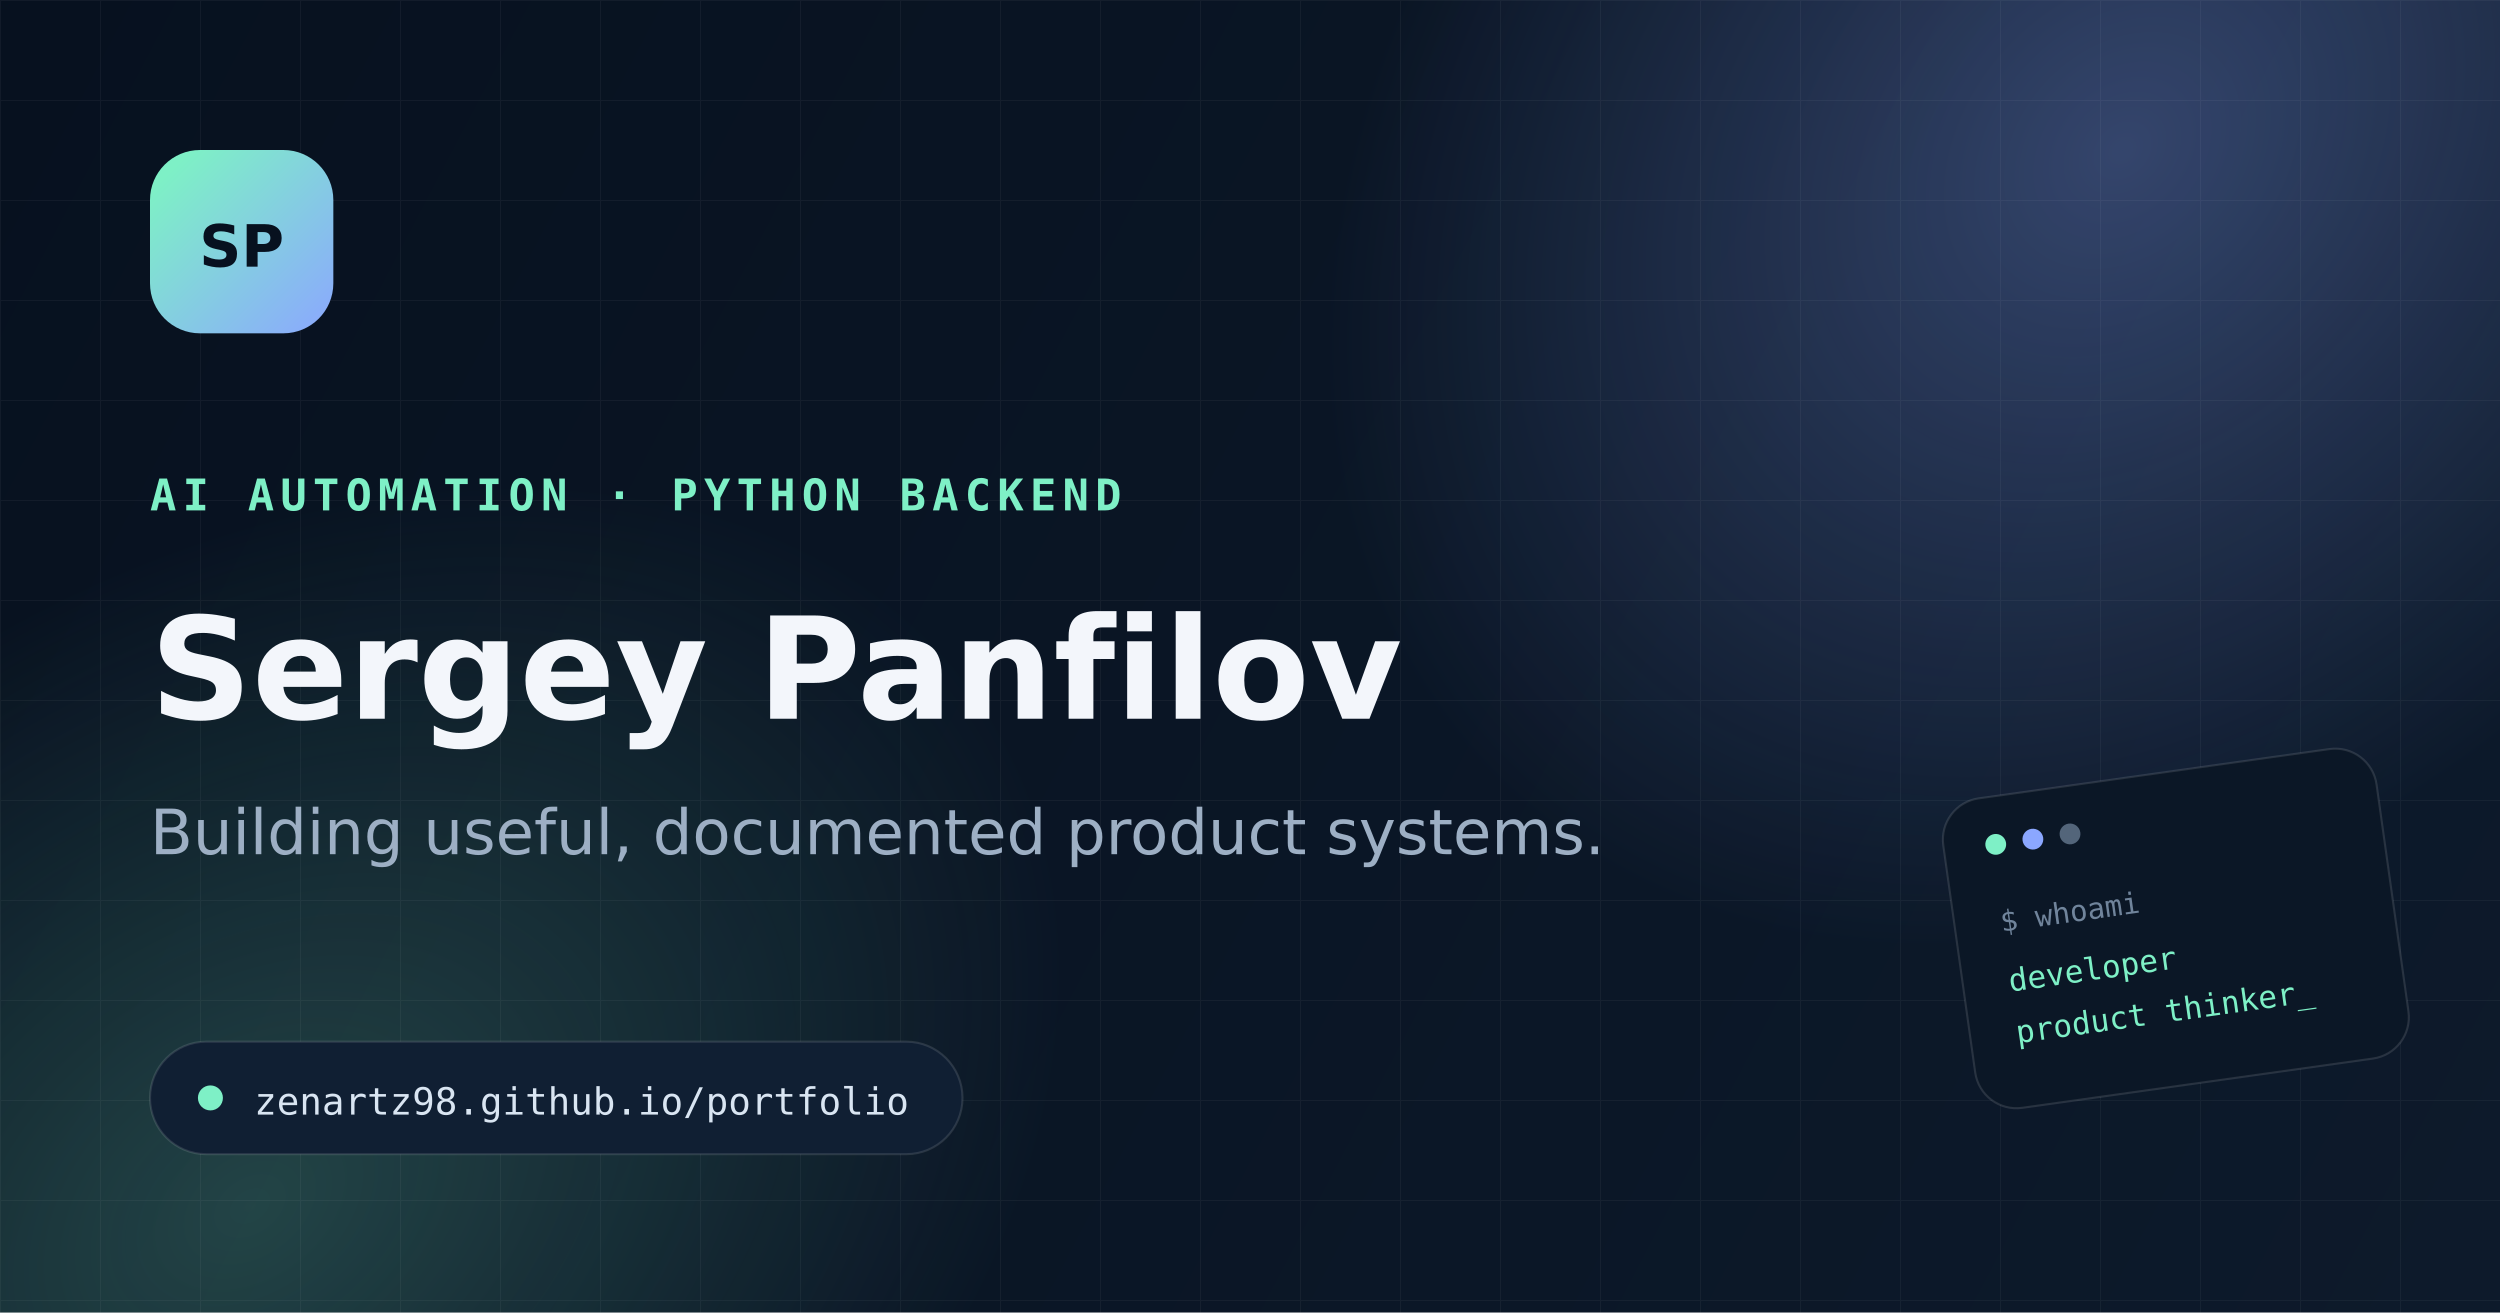
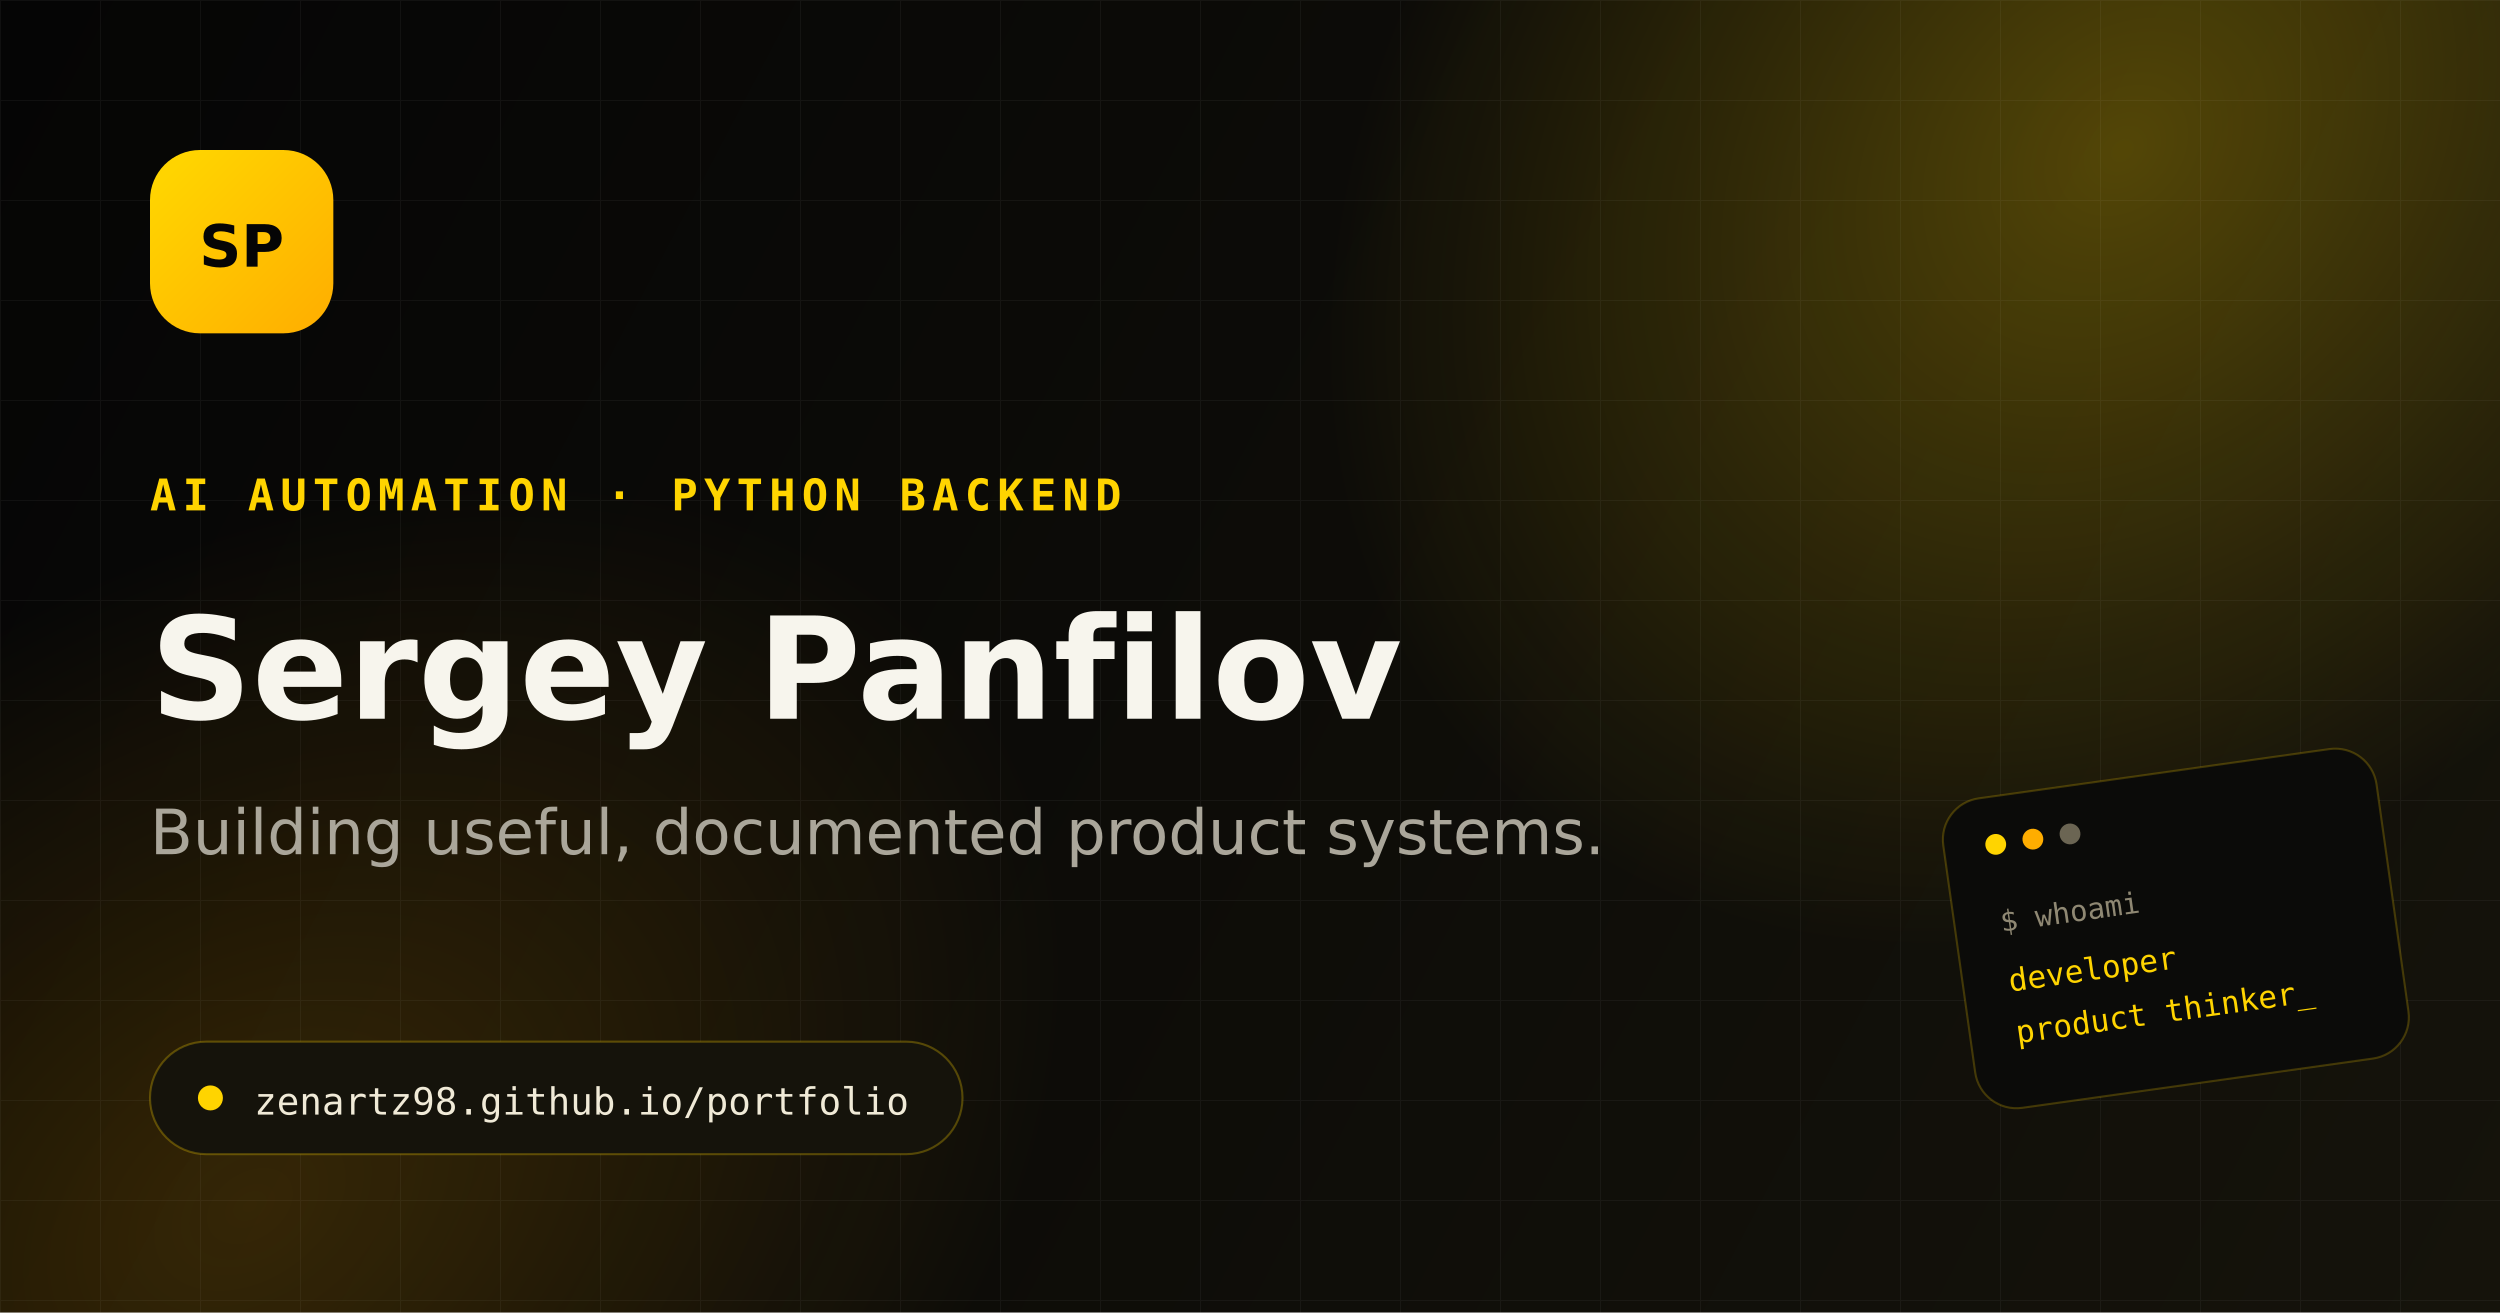
<svg xmlns="http://www.w3.org/2000/svg" width="1200" height="630" viewBox="0 0 1200 630">
  <defs>
    <linearGradient id="bg" x1="0" y1="0" x2="1200" y2="630" gradientUnits="userSpaceOnUse">
-       <stop stop-color="#07111f" />
-       <stop offset="1" stop-color="#0d1a2b" />
+       <stop stop-color="#050505" />
+       <stop offset="1" stop-color="#15130b" />
    </linearGradient>
    <radialGradient id="glowA" cx="0" cy="0" r="1" gradientTransform="translate(1020 70) rotate(135) scale(430 330)" gradientUnits="userSpaceOnUse">
-       <stop stop-color="#8ba7ff" stop-opacity=".32" />
-       <stop offset="1" stop-color="#8ba7ff" stop-opacity="0" />
+       <stop stop-color="#ffd400" stop-opacity=".28" />
+       <stop offset="1" stop-color="#ffd400" stop-opacity="0" />
    </radialGradient>
    <radialGradient id="glowB" cx="0" cy="0" r="1" gradientTransform="translate(120 580) rotate(-35) scale(430 300)" gradientUnits="userSpaceOnUse">
-       <stop stop-color="#7ef0c6" stop-opacity=".22" />
-       <stop offset="1" stop-color="#7ef0c6" stop-opacity="0" />
+       <stop stop-color="#ffad00" stop-opacity=".18" />
+       <stop offset="1" stop-color="#ffad00" stop-opacity="0" />
    </radialGradient>
    <pattern id="grid" width="48" height="48" patternUnits="userSpaceOnUse">
      <path d="M48 0H0V48" fill="none" stroke="#ffffff" stroke-opacity=".045" />
    </pattern>
    <linearGradient id="accent" x1="84" y1="80" x2="162" y2="158" gradientUnits="userSpaceOnUse">
-       <stop stop-color="#7ef0c6" />
-       <stop offset="1" stop-color="#8ba7ff" />
+       <stop stop-color="#ffd400" />
+       <stop offset="1" stop-color="#ffad00" />
    </linearGradient>
  </defs>
  <rect width="1200" height="630" fill="url(#bg)" />
  <rect width="1200" height="630" fill="url(#glowA)" />
  <rect width="1200" height="630" fill="url(#glowB)" />
  <rect width="1200" height="630" fill="url(#grid)" />
  <rect x="72" y="72" width="88" height="88" rx="24" fill="url(#accent)" />
-   <text x="116" y="128" text-anchor="middle" fill="#07111f" font-family="DejaVu Sans, Arial, sans-serif" font-weight="800" font-size="28">SP</text>
-   <text x="72" y="245" fill="#7ef0c6" font-family="DejaVu Sans Mono, Consolas, monospace" font-size="21" font-weight="700" letter-spacing="3">AI AUTOMATION · PYTHON BACKEND</text>
-   <text x="72" y="345" fill="#f3f6fb" font-family="DejaVu Sans, Arial, sans-serif" font-size="68" font-weight="750">Sergey Panfilov</text>
-   <text x="72" y="410" fill="#9dafc4" font-family="DejaVu Sans, Arial, sans-serif" font-size="30">Building useful, documented product systems.</text>
+   <text x="116" y="128" text-anchor="middle" fill="#050505" font-family="DejaVu Sans, Arial, sans-serif" font-weight="800" font-size="28">SP</text>
+   <text x="72" y="245" fill="#ffd400" font-family="DejaVu Sans Mono, Consolas, monospace" font-size="21" font-weight="700" letter-spacing="3">AI AUTOMATION · PYTHON BACKEND</text>
+   <text x="72" y="345" fill="#f7f5ed" font-family="DejaVu Sans, Arial, sans-serif" font-size="68" font-weight="750">Sergey Panfilov</text>
+   <text x="72" y="410" fill="#aaa69a" font-family="DejaVu Sans, Arial, sans-serif" font-size="30">Building useful, documented product systems.</text>
  <g transform="translate(72 500)">
-     <rect width="390" height="54" rx="27" fill="#101f33" stroke="#ffffff" stroke-opacity=".12" />
-     <circle cx="29" cy="27" r="6" fill="#7ef0c6" />
-     <text x="50" y="35" fill="#d9e5f2" font-family="DejaVu Sans Mono, Consolas, monospace" font-size="18">zenartz98.github.io/portfolio</text>
+     <rect width="390" height="54" rx="27" fill="#15130b" stroke="#ffd400" stroke-opacity=".28" />
+     <circle cx="29" cy="27" r="6" fill="#ffd400" />
+     <text x="50" y="35" fill="#f0ead7" font-family="DejaVu Sans Mono, Consolas, monospace" font-size="18">zenartz98.github.io/portfolio</text>
  </g>
  <g transform="translate(930 386) rotate(-8)">
-     <rect width="210" height="150" rx="20" fill="#0b1726" stroke="#ffffff" stroke-opacity=".12" />
-     <circle cx="25" cy="23" r="5" fill="#7ef0c6" />
-     <circle cx="43" cy="23" r="5" fill="#8ba7ff" />
-     <circle cx="61" cy="23" r="5" fill="#53657a" />
-     <text x="22" y="65" fill="#70849b" font-family="DejaVu Sans Mono, Consolas, monospace" font-size="14">$ whoami</text>
-     <text x="22" y="94" fill="#7ef0c6" font-family="DejaVu Sans Mono, Consolas, monospace" font-size="15">developer</text>
-     <text x="22" y="119" fill="#7ef0c6" font-family="DejaVu Sans Mono, Consolas, monospace" font-size="15">product thinker_</text>
+     <rect width="210" height="150" rx="20" fill="#0b0b09" stroke="#ffd400" stroke-opacity=".22" />
+     <circle cx="25" cy="23" r="5" fill="#ffd400" />
+     <circle cx="43" cy="23" r="5" fill="#ffad00" />
+     <circle cx="61" cy="23" r="5" fill="#6b6553" />
+     <text x="22" y="65" fill="#8f8873" font-family="DejaVu Sans Mono, Consolas, monospace" font-size="14">$ whoami</text>
+     <text x="22" y="94" fill="#ffd400" font-family="DejaVu Sans Mono, Consolas, monospace" font-size="15">developer</text>
+     <text x="22" y="119" fill="#ffd400" font-family="DejaVu Sans Mono, Consolas, monospace" font-size="15">product thinker_</text>
  </g>
</svg>
